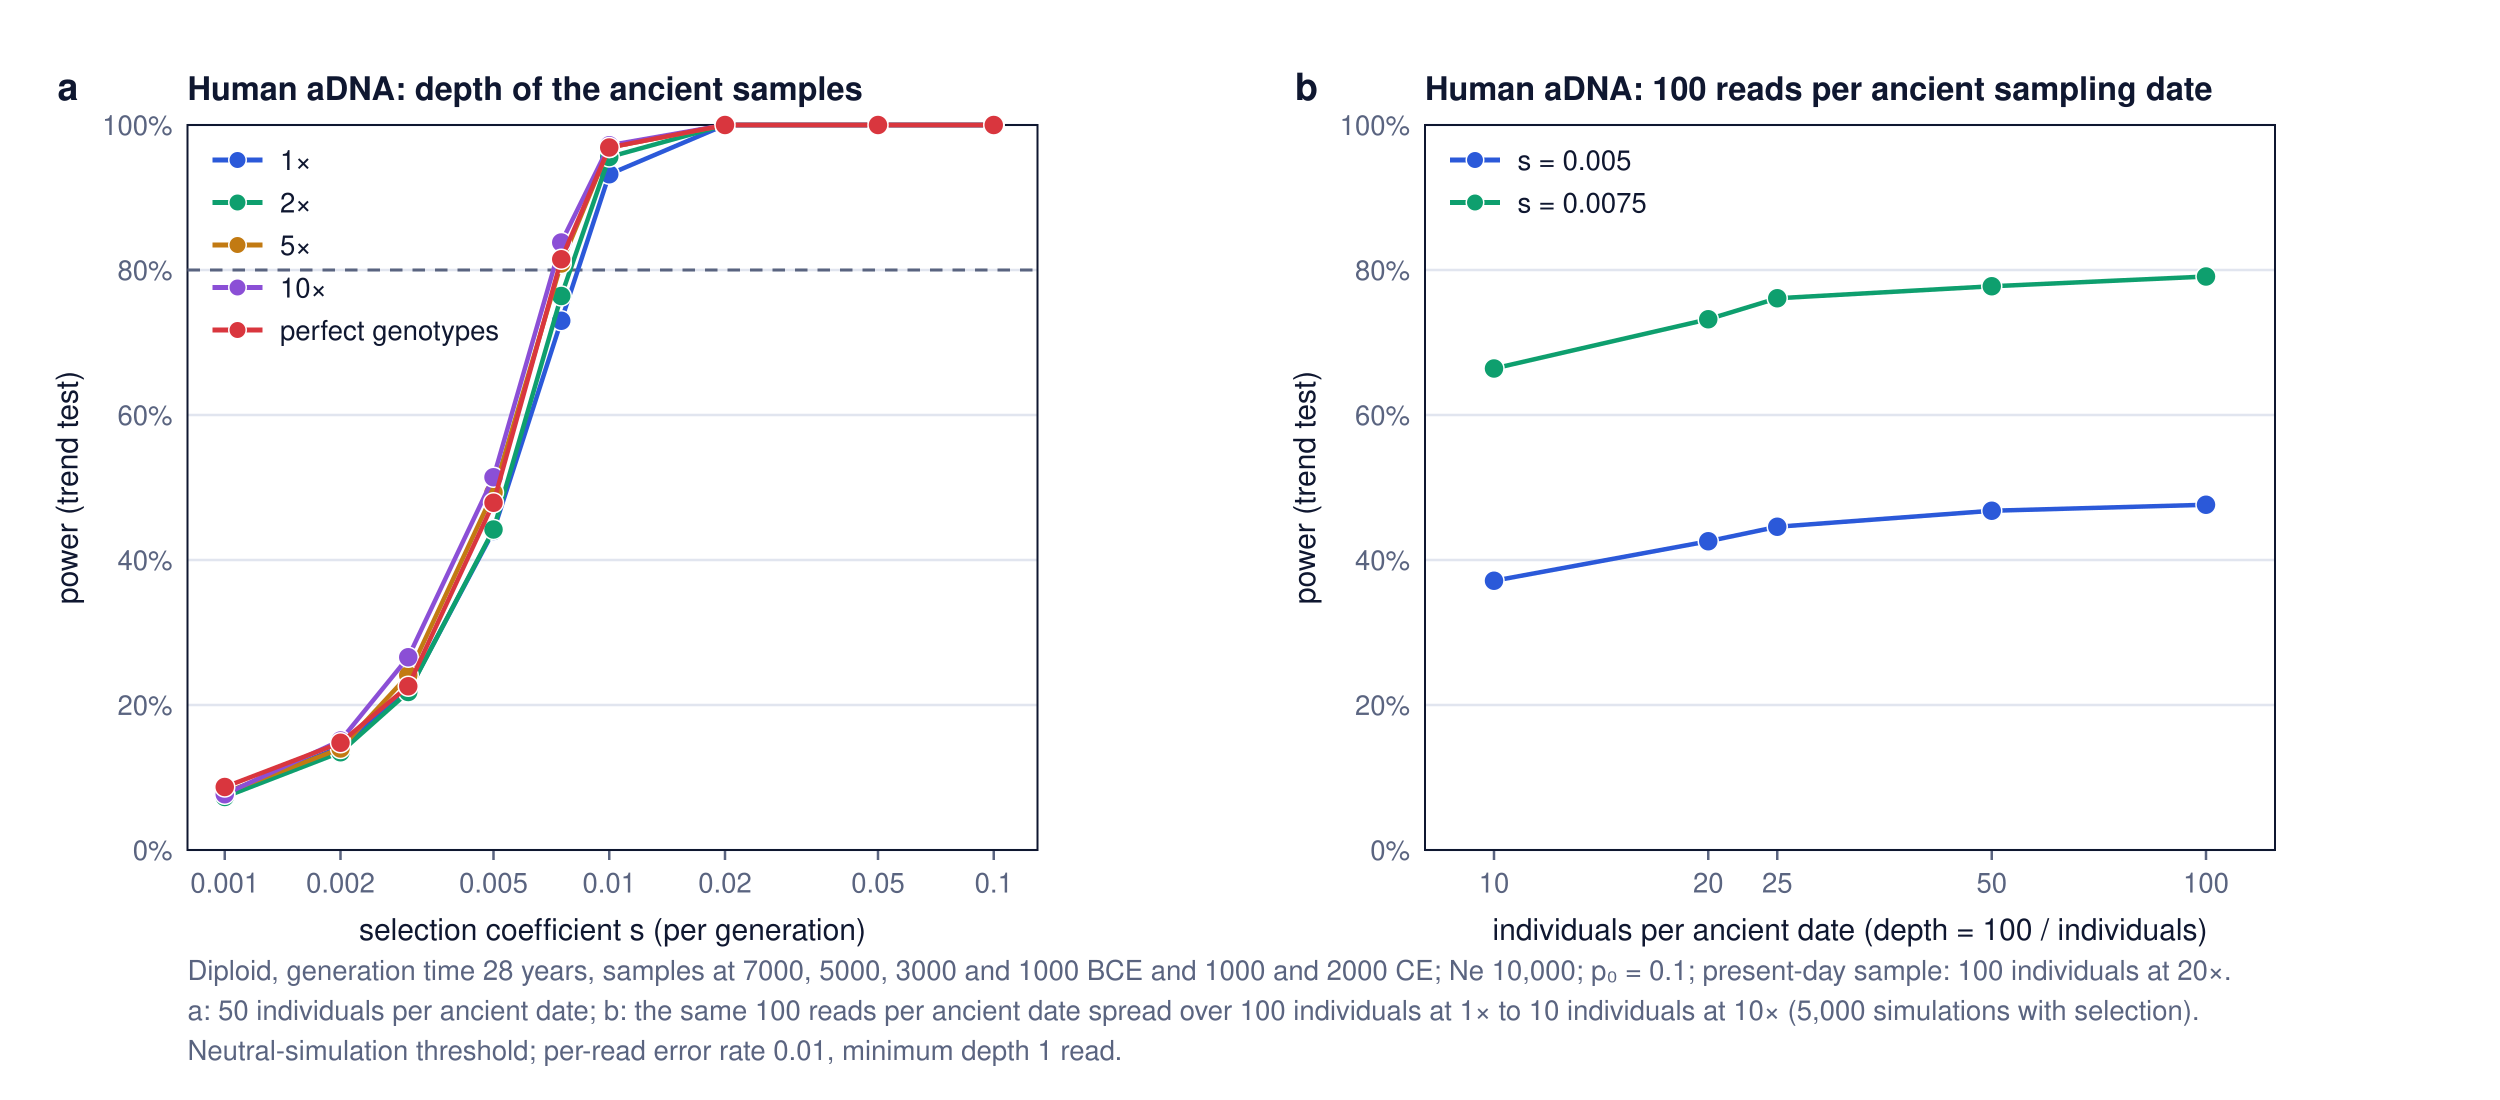
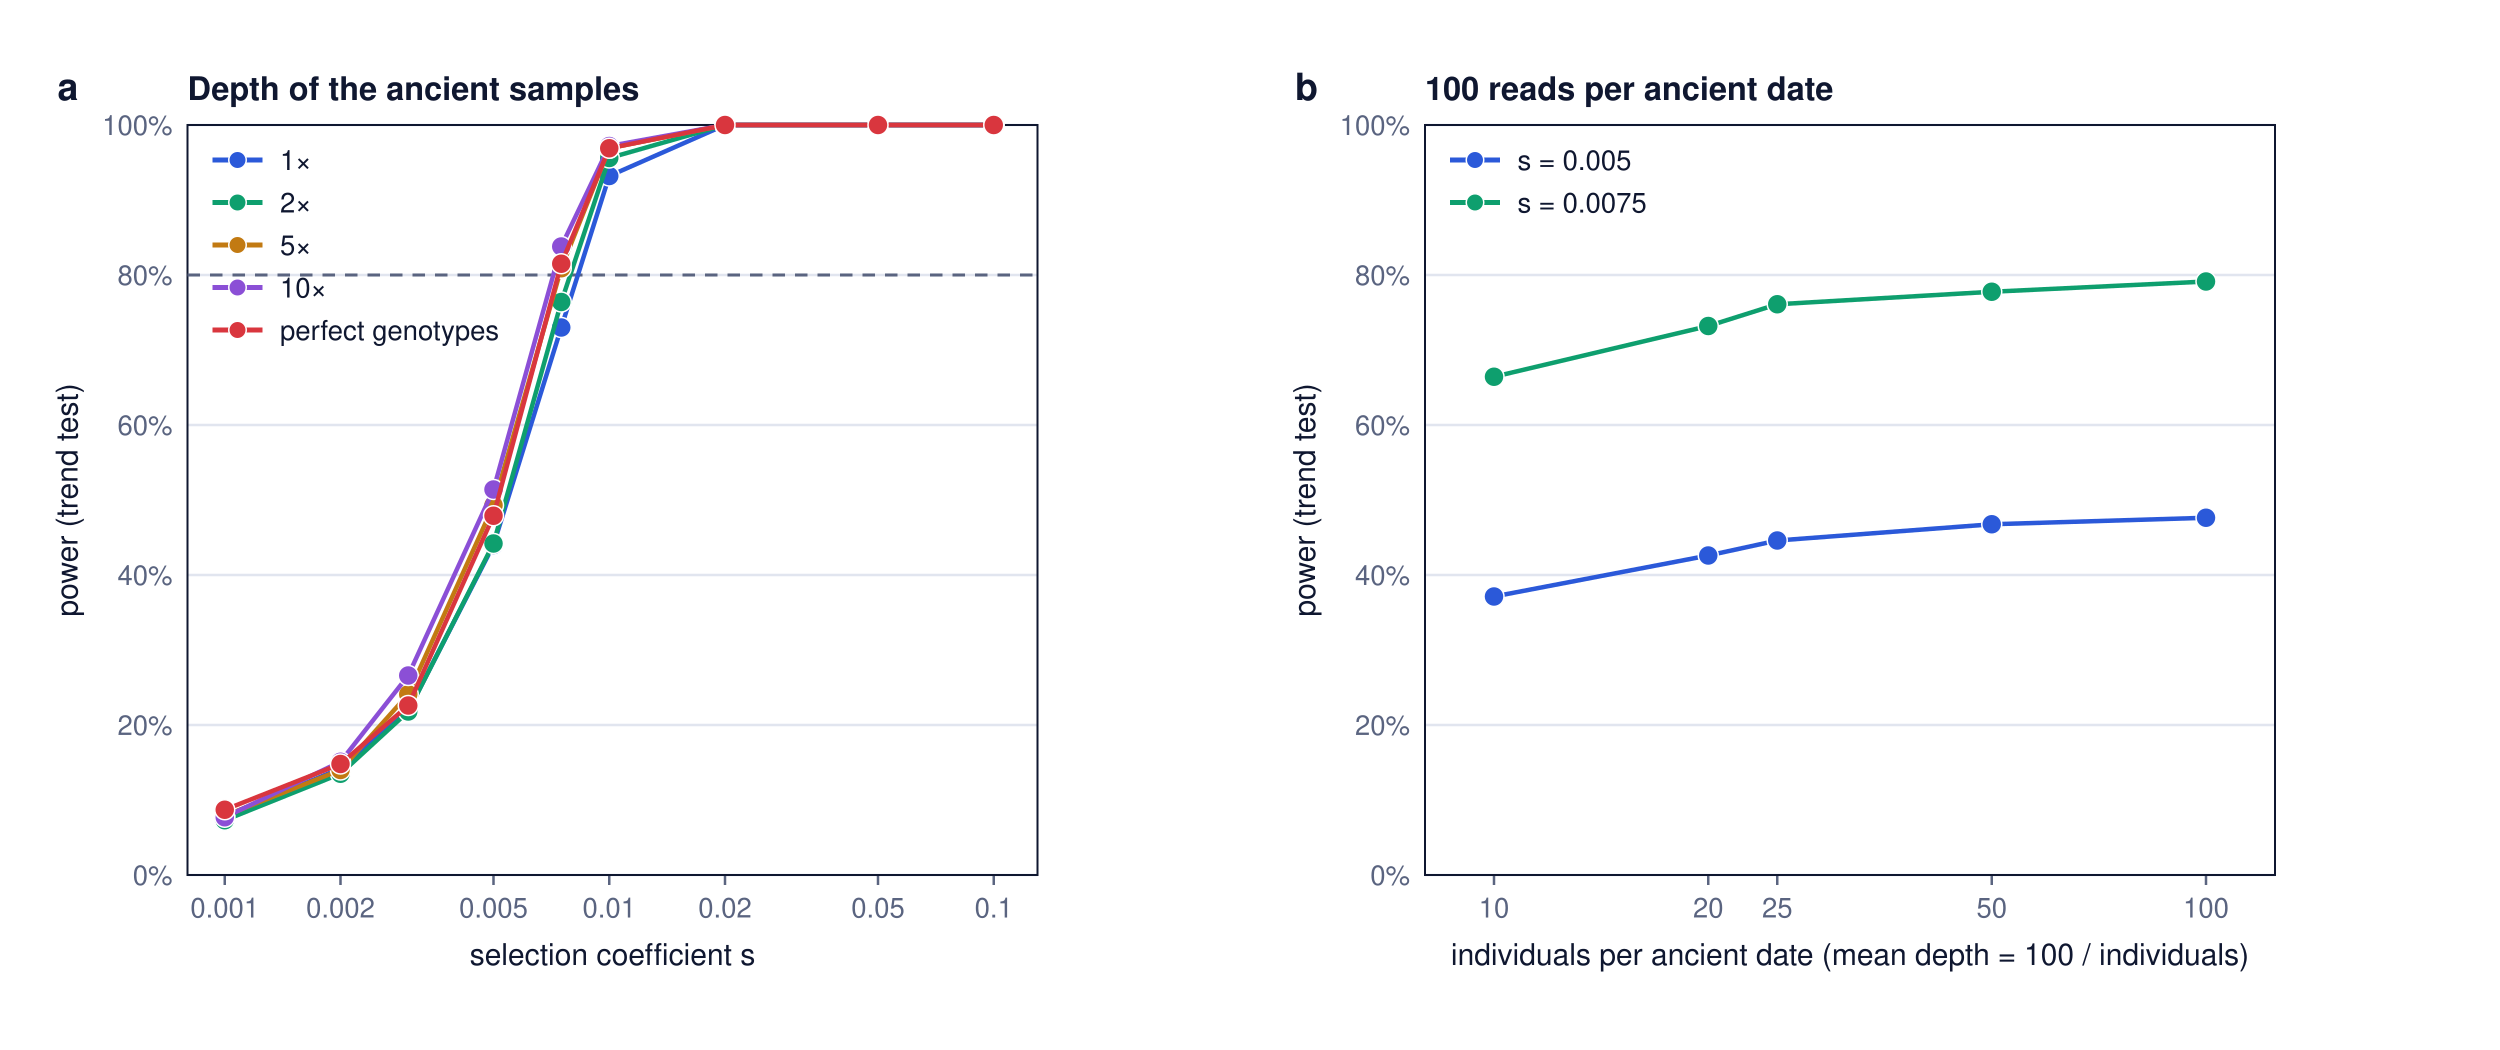
- <svg xmlns="http://www.w3.org/2000/svg" width="1000" height="440" viewBox="0 0 1000 440" font-family="Helvetica,Arial,sans-serif">
+ <svg xmlns="http://www.w3.org/2000/svg" width="1000" height="420" viewBox="0 0 1000 420" font-family="Helvetica,Arial,sans-serif">
  <defs>
    <g id="m0">
      <circle r="4" fill="#2B59D9" stroke="#fff" stroke-width="0.6" />
    </g>
    <g id="m1">
      <circle r="4" fill="#0E9F6E" stroke="#fff" stroke-width="0.6" />
    </g>
    <g id="m2">
      <circle r="4" fill="#C27A12" stroke="#fff" stroke-width="0.6" />
    </g>
    <g id="m3">
      <circle r="4" fill="#8B4FD6" stroke="#fff" stroke-width="0.6" />
    </g>
    <g id="m4">
      <circle r="4" fill="#D9363E" stroke="#fff" stroke-width="0.6" />
    </g>
    <g id="m5">
      <circle r="3.5" fill="#2B59D9" stroke="#fff" stroke-width="0.6" />
    </g>
    <g id="m6">
      <circle r="3.5" fill="#0E9F6E" stroke="#fff" stroke-width="0.6" />
    </g>
    <g id="m7">
      <circle r="3.5" fill="#C27A12" stroke="#fff" stroke-width="0.6" />
    </g>
    <g id="m8">
      <circle r="3.5" fill="#8B4FD6" stroke="#fff" stroke-width="0.6" />
    </g>
    <g id="m9">
      <circle r="3.5" fill="#D9363E" stroke="#fff" stroke-width="0.6" />
    </g>
  </defs>
-   <rect width="1000" height="440" fill="#fff" />
-   <text x="75.0" y="40.0" font-size="13" text-anchor="start" fill="#0F1730" font-weight="600">Human aDNA: depth of the ancient samples</text>
+   <rect width="1000" height="420" fill="#fff" />
+   <text x="75.0" y="40.0" font-size="13" text-anchor="start" fill="#0F1730" font-weight="600">Depth of the ancient samples</text>
  <text x="23.0" y="40.0" font-size="15" text-anchor="start" fill="#0F1730" font-weight="700">a</text>
-   <line x1="75" x2="415" y1="340.0" y2="340.0" stroke="#E1E5EF" />
-   <text x="69" y="344.0" font-size="11" text-anchor="end" fill="#5A6480">0%</text>
-   <line x1="75" x2="415" y1="282.0" y2="282.0" stroke="#E1E5EF" />
-   <text x="69" y="286.0" font-size="11" text-anchor="end" fill="#5A6480">20%</text>
-   <line x1="75" x2="415" y1="224.0" y2="224.0" stroke="#E1E5EF" />
-   <text x="69" y="228.0" font-size="11" text-anchor="end" fill="#5A6480">40%</text>
-   <line x1="75" x2="415" y1="166.0" y2="166.0" stroke="#E1E5EF" />
-   <text x="69" y="170.0" font-size="11" text-anchor="end" fill="#5A6480">60%</text>
-   <line x1="75" x2="415" y1="108.0" y2="108.0" stroke="#E1E5EF" />
-   <text x="69" y="112.0" font-size="11" text-anchor="end" fill="#5A6480">80%</text>
+   <line x1="75" x2="415" y1="350.0" y2="350.0" stroke="#E1E5EF" />
+   <text x="69" y="354.0" font-size="11" text-anchor="end" fill="#5A6480">0%</text>
+   <line x1="75" x2="415" y1="290.0" y2="290.0" stroke="#E1E5EF" />
+   <text x="69" y="294.0" font-size="11" text-anchor="end" fill="#5A6480">20%</text>
+   <line x1="75" x2="415" y1="230.0" y2="230.0" stroke="#E1E5EF" />
+   <text x="69" y="234.0" font-size="11" text-anchor="end" fill="#5A6480">40%</text>
+   <line x1="75" x2="415" y1="170.0" y2="170.0" stroke="#E1E5EF" />
+   <text x="69" y="174.0" font-size="11" text-anchor="end" fill="#5A6480">60%</text>
+   <line x1="75" x2="415" y1="110.0" y2="110.0" stroke="#E1E5EF" />
+   <text x="69" y="114.0" font-size="11" text-anchor="end" fill="#5A6480">80%</text>
  <line x1="75" x2="415" y1="50.0" y2="50.0" stroke="#E1E5EF" />
  <text x="69" y="54.0" font-size="11" text-anchor="end" fill="#5A6480">100%</text>
-   <line x1="89.9" x2="89.9" y1="340" y2="344" stroke="#5A6480" />
-   <text x="89.9" y="357" font-size="11" text-anchor="middle" fill="#5A6480">0.001</text>
-   <line x1="136.2" x2="136.2" y1="340" y2="344" stroke="#5A6480" />
-   <text x="136.2" y="357" font-size="11" text-anchor="middle" fill="#5A6480">0.002</text>
-   <line x1="197.4" x2="197.4" y1="340" y2="344" stroke="#5A6480" />
-   <text x="197.4" y="357" font-size="11" text-anchor="middle" fill="#5A6480">0.005</text>
-   <line x1="243.7" x2="243.7" y1="340" y2="344" stroke="#5A6480" />
-   <text x="243.7" y="357" font-size="11" text-anchor="middle" fill="#5A6480">0.01</text>
-   <line x1="290.0" x2="290.0" y1="340" y2="344" stroke="#5A6480" />
-   <text x="290.0" y="357" font-size="11" text-anchor="middle" fill="#5A6480">0.02</text>
-   <line x1="351.2" x2="351.2" y1="340" y2="344" stroke="#5A6480" />
-   <text x="351.2" y="357" font-size="11" text-anchor="middle" fill="#5A6480">0.05</text>
-   <line x1="397.5" x2="397.5" y1="340" y2="344" stroke="#5A6480" />
-   <text x="397.5" y="357" font-size="11" text-anchor="middle" fill="#5A6480">0.1</text>
-   <rect x="75" y="50" width="340" height="290" fill="none" stroke="#0F1730" stroke-width=".8" />
-   <text x="245.0" y="376.0" font-size="12" text-anchor="middle" fill="#0F1730">selection coefficient s (per generation)</text>
-   <text x="31.0" y="195.0" font-size="12" text-anchor="middle" fill="#0F1730" transform="rotate(-90 31.0 195.0)">power (trend test)</text>
-   <path d="M75.0 108.0L415.0 108.0" fill="none" stroke="#5A6480" stroke-width="1.2" stroke-dasharray="5 4" stroke-opacity="1" />
-   <path d="M89.9 317.4L136.2 298.8L163.3 276.5L197.4 212.4L224.5 128.3L243.7 69.7L290.0 50.0L351.2 50.0L397.5 50.0" fill="none" stroke="#2B59D9" stroke-width="1.8" stroke-opacity="1" />
-   <use href="#m0" x="89.9" y="317.4" />
-   <use href="#m0" x="136.2" y="298.8" />
-   <use href="#m0" x="163.3" y="276.5" />
-   <use href="#m0" x="197.4" y="212.4" />
-   <use href="#m0" x="224.5" y="128.3" />
-   <use href="#m0" x="243.7" y="69.7" />
+   <line x1="89.9" x2="89.9" y1="350" y2="354" stroke="#5A6480" />
+   <text x="89.9" y="367" font-size="11" text-anchor="middle" fill="#5A6480">0.001</text>
+   <line x1="136.2" x2="136.2" y1="350" y2="354" stroke="#5A6480" />
+   <text x="136.2" y="367" font-size="11" text-anchor="middle" fill="#5A6480">0.002</text>
+   <line x1="197.4" x2="197.4" y1="350" y2="354" stroke="#5A6480" />
+   <text x="197.4" y="367" font-size="11" text-anchor="middle" fill="#5A6480">0.005</text>
+   <line x1="243.7" x2="243.7" y1="350" y2="354" stroke="#5A6480" />
+   <text x="243.7" y="367" font-size="11" text-anchor="middle" fill="#5A6480">0.01</text>
+   <line x1="290.0" x2="290.0" y1="350" y2="354" stroke="#5A6480" />
+   <text x="290.0" y="367" font-size="11" text-anchor="middle" fill="#5A6480">0.02</text>
+   <line x1="351.2" x2="351.2" y1="350" y2="354" stroke="#5A6480" />
+   <text x="351.2" y="367" font-size="11" text-anchor="middle" fill="#5A6480">0.05</text>
+   <line x1="397.5" x2="397.5" y1="350" y2="354" stroke="#5A6480" />
+   <text x="397.5" y="367" font-size="11" text-anchor="middle" fill="#5A6480">0.1</text>
+   <rect x="75" y="50" width="340" height="300" fill="none" stroke="#0F1730" stroke-width=".8" />
+   <text x="245.0" y="386.0" font-size="12" text-anchor="middle" fill="#0F1730">selection coefficient s</text>
+   <text x="31.0" y="200.0" font-size="12" text-anchor="middle" fill="#0F1730" transform="rotate(-90 31.0 200.0)">power (trend test)</text>
+   <path d="M75.0 110.0L415.0 110.0" fill="none" stroke="#5A6480" stroke-width="1.2" stroke-dasharray="5 4" stroke-opacity="1" />
+   <path d="M89.9 326.6L136.2 307.4L163.3 284.3L197.4 218.0L224.5 131.0L243.7 70.4L290.0 50.0L351.2 50.0L397.5 50.0" fill="none" stroke="#2B59D9" stroke-width="1.8" stroke-opacity="1" />
+   <use href="#m0" x="89.9" y="326.6" />
+   <use href="#m0" x="136.2" y="307.4" />
+   <use href="#m0" x="163.3" y="284.3" />
+   <use href="#m0" x="197.4" y="218.0" />
+   <use href="#m0" x="224.5" y="131.0" />
+   <use href="#m0" x="243.7" y="70.4" />
  <use href="#m0" x="290.0" y="50.0" />
  <use href="#m0" x="351.2" y="50.0" />
  <use href="#m0" x="397.5" y="50.0" />
-   <path d="M89.9 318.8L136.2 300.9L163.3 276.8L197.4 211.8L224.5 118.4L243.7 62.8L290.0 50.0L351.2 50.0L397.5 50.0" fill="none" stroke="#0E9F6E" stroke-width="1.8" stroke-opacity="1" />
-   <use href="#m1" x="89.9" y="318.8" />
-   <use href="#m1" x="136.2" y="300.9" />
-   <use href="#m1" x="163.3" y="276.8" />
-   <use href="#m1" x="197.4" y="211.8" />
-   <use href="#m1" x="224.5" y="118.4" />
-   <use href="#m1" x="243.7" y="62.8" />
+   <path d="M89.9 328.1L136.2 309.5L163.3 284.6L197.4 217.4L224.5 120.8L243.7 63.2L290.0 50.0L351.2 50.0L397.5 50.0" fill="none" stroke="#0E9F6E" stroke-width="1.8" stroke-opacity="1" />
+   <use href="#m1" x="89.9" y="328.1" />
+   <use href="#m1" x="136.2" y="309.5" />
+   <use href="#m1" x="163.3" y="284.6" />
+   <use href="#m1" x="197.4" y="217.4" />
+   <use href="#m1" x="224.5" y="120.8" />
+   <use href="#m1" x="243.7" y="63.2" />
  <use href="#m1" x="290.0" y="50.0" />
  <use href="#m1" x="351.2" y="50.0" />
  <use href="#m1" x="397.5" y="50.0" />
-   <path d="M89.9 317.1L136.2 299.4L163.3 270.1L197.4 197.0L224.5 105.4L243.7 59.0L290.0 50.0L351.2 50.0L397.5 50.0" fill="none" stroke="#C27A12" stroke-width="1.8" stroke-opacity="1" />
-   <use href="#m2" x="89.9" y="317.1" />
-   <use href="#m2" x="136.2" y="299.4" />
-   <use href="#m2" x="163.3" y="270.1" />
-   <use href="#m2" x="197.4" y="197.0" />
-   <use href="#m2" x="224.5" y="105.4" />
-   <use href="#m2" x="243.7" y="59.0" />
+   <path d="M89.9 326.3L136.2 308.0L163.3 277.7L197.4 202.1L224.5 107.3L243.7 59.3L290.0 50.0L351.2 50.0L397.5 50.0" fill="none" stroke="#C27A12" stroke-width="1.8" stroke-opacity="1" />
+   <use href="#m2" x="89.9" y="326.3" />
+   <use href="#m2" x="136.2" y="308.0" />
+   <use href="#m2" x="163.3" y="277.7" />
+   <use href="#m2" x="197.4" y="202.1" />
+   <use href="#m2" x="224.5" y="107.3" />
+   <use href="#m2" x="243.7" y="59.3" />
  <use href="#m2" x="290.0" y="50.0" />
  <use href="#m2" x="351.2" y="50.0" />
  <use href="#m2" x="397.5" y="50.0" />
-   <path d="M89.9 317.7L136.2 296.2L163.3 262.9L197.4 190.9L224.5 97.0L243.7 58.1L290.0 50.0L351.2 50.0L397.5 50.0" fill="none" stroke="#8B4FD6" stroke-width="1.8" stroke-opacity="1" />
-   <use href="#m3" x="89.9" y="317.7" />
-   <use href="#m3" x="136.2" y="296.2" />
-   <use href="#m3" x="163.3" y="262.9" />
-   <use href="#m3" x="197.4" y="190.9" />
-   <use href="#m3" x="224.5" y="97.0" />
-   <use href="#m3" x="243.7" y="58.1" />
+   <path d="M89.9 326.9L136.2 304.7L163.3 270.2L197.4 195.8L224.5 98.6L243.7 58.4L290.0 50.0L351.2 50.0L397.5 50.0" fill="none" stroke="#8B4FD6" stroke-width="1.8" stroke-opacity="1" />
+   <use href="#m3" x="89.9" y="326.9" />
+   <use href="#m3" x="136.2" y="304.7" />
+   <use href="#m3" x="163.3" y="270.2" />
+   <use href="#m3" x="197.4" y="195.8" />
+   <use href="#m3" x="224.5" y="98.6" />
+   <use href="#m3" x="243.7" y="58.4" />
  <use href="#m3" x="290.0" y="50.0" />
  <use href="#m3" x="351.2" y="50.0" />
  <use href="#m3" x="397.5" y="50.0" />
-   <path d="M89.9 314.8L136.2 297.1L163.3 274.5L197.4 201.1L224.5 103.7L243.7 59.0L290.0 50.0L351.2 50.0L397.5 50.0" fill="none" stroke="#D9363E" stroke-width="1.8" stroke-opacity="1" />
-   <use href="#m4" x="89.9" y="314.8" />
-   <use href="#m4" x="136.2" y="297.1" />
-   <use href="#m4" x="163.3" y="274.5" />
-   <use href="#m4" x="197.4" y="201.1" />
-   <use href="#m4" x="224.5" y="103.7" />
-   <use href="#m4" x="243.7" y="59.0" />
+   <path d="M89.9 323.9L136.2 305.6L163.3 282.2L197.4 206.3L224.5 105.5L243.7 59.3L290.0 50.0L351.2 50.0L397.5 50.0" fill="none" stroke="#D9363E" stroke-width="1.8" stroke-opacity="1" />
+   <use href="#m4" x="89.9" y="323.9" />
+   <use href="#m4" x="136.2" y="305.6" />
+   <use href="#m4" x="163.3" y="282.2" />
+   <use href="#m4" x="197.4" y="206.3" />
+   <use href="#m4" x="224.5" y="105.5" />
+   <use href="#m4" x="243.7" y="59.3" />
  <use href="#m4" x="290.0" y="50.0" />
  <use href="#m4" x="351.2" y="50.0" />
  <use href="#m4" x="397.5" y="50.0" />
  <line x1="85" x2="105" y1="64" y2="64" stroke="#2B59D9" stroke-width="2" />
  <use href="#m5" x="95.0" y="64.0" />
  <text x="112.0" y="68.0" font-size="11" text-anchor="start" fill="#0F1730">1×</text>
  <line x1="85" x2="105" y1="81" y2="81" stroke="#0E9F6E" stroke-width="2" />
  <use href="#m6" x="95.0" y="81.0" />
  <text x="112.0" y="85.0" font-size="11" text-anchor="start" fill="#0F1730">2×</text>
  <line x1="85" x2="105" y1="98" y2="98" stroke="#C27A12" stroke-width="2" />
  <use href="#m7" x="95.0" y="98.0" />
  <text x="112.0" y="102.0" font-size="11" text-anchor="start" fill="#0F1730">5×</text>
  <line x1="85" x2="105" y1="115" y2="115" stroke="#8B4FD6" stroke-width="2" />
  <use href="#m8" x="95.0" y="115.0" />
  <text x="112.0" y="119.0" font-size="11" text-anchor="start" fill="#0F1730">10×</text>
  <line x1="85" x2="105" y1="132" y2="132" stroke="#D9363E" stroke-width="2" />
  <use href="#m9" x="95.0" y="132.0" />
  <text x="112.0" y="136.0" font-size="11" text-anchor="start" fill="#0F1730">perfect genotypes</text>
-   <text x="570.0" y="40.0" font-size="13" text-anchor="start" fill="#0F1730" font-weight="600">Human aDNA: 100 reads per ancient sampling date</text>
+   <text x="570.0" y="40.0" font-size="13" text-anchor="start" fill="#0F1730" font-weight="600">100 reads per ancient date</text>
  <text x="518.0" y="40.0" font-size="15" text-anchor="start" fill="#0F1730" font-weight="700">b</text>
-   <line x1="570" x2="910" y1="340.0" y2="340.0" stroke="#E1E5EF" />
-   <text x="564" y="344.0" font-size="11" text-anchor="end" fill="#5A6480">0%</text>
-   <line x1="570" x2="910" y1="282.0" y2="282.0" stroke="#E1E5EF" />
-   <text x="564" y="286.0" font-size="11" text-anchor="end" fill="#5A6480">20%</text>
-   <line x1="570" x2="910" y1="224.0" y2="224.0" stroke="#E1E5EF" />
-   <text x="564" y="228.0" font-size="11" text-anchor="end" fill="#5A6480">40%</text>
-   <line x1="570" x2="910" y1="166.0" y2="166.0" stroke="#E1E5EF" />
-   <text x="564" y="170.0" font-size="11" text-anchor="end" fill="#5A6480">60%</text>
-   <line x1="570" x2="910" y1="108.0" y2="108.0" stroke="#E1E5EF" />
-   <text x="564" y="112.0" font-size="11" text-anchor="end" fill="#5A6480">80%</text>
+   <line x1="570" x2="910" y1="350.0" y2="350.0" stroke="#E1E5EF" />
+   <text x="564" y="354.0" font-size="11" text-anchor="end" fill="#5A6480">0%</text>
+   <line x1="570" x2="910" y1="290.0" y2="290.0" stroke="#E1E5EF" />
+   <text x="564" y="294.0" font-size="11" text-anchor="end" fill="#5A6480">20%</text>
+   <line x1="570" x2="910" y1="230.0" y2="230.0" stroke="#E1E5EF" />
+   <text x="564" y="234.0" font-size="11" text-anchor="end" fill="#5A6480">40%</text>
+   <line x1="570" x2="910" y1="170.0" y2="170.0" stroke="#E1E5EF" />
+   <text x="564" y="174.0" font-size="11" text-anchor="end" fill="#5A6480">60%</text>
+   <line x1="570" x2="910" y1="110.0" y2="110.0" stroke="#E1E5EF" />
+   <text x="564" y="114.0" font-size="11" text-anchor="end" fill="#5A6480">80%</text>
  <line x1="570" x2="910" y1="50.0" y2="50.0" stroke="#E1E5EF" />
  <text x="564" y="54.0" font-size="11" text-anchor="end" fill="#5A6480">100%</text>
-   <line x1="597.6" x2="597.6" y1="340" y2="344" stroke="#5A6480" />
-   <text x="597.6" y="357" font-size="11" text-anchor="middle" fill="#5A6480">10</text>
-   <line x1="683.3" x2="683.3" y1="340" y2="344" stroke="#5A6480" />
-   <text x="683.3" y="357" font-size="11" text-anchor="middle" fill="#5A6480">20</text>
-   <line x1="710.9" x2="710.9" y1="340" y2="344" stroke="#5A6480" />
-   <text x="710.9" y="357" font-size="11" text-anchor="middle" fill="#5A6480">25</text>
-   <line x1="796.7" x2="796.7" y1="340" y2="344" stroke="#5A6480" />
-   <text x="796.7" y="357" font-size="11" text-anchor="middle" fill="#5A6480">50</text>
-   <line x1="882.4" x2="882.4" y1="340" y2="344" stroke="#5A6480" />
-   <text x="882.4" y="357" font-size="11" text-anchor="middle" fill="#5A6480">100</text>
-   <rect x="570" y="50" width="340" height="290" fill="none" stroke="#0F1730" stroke-width=".8" />
-   <text x="740.0" y="376.0" font-size="12" text-anchor="middle" fill="#0F1730">individuals per ancient date (depth = 100 / individuals)</text>
-   <text x="526.0" y="195.0" font-size="12" text-anchor="middle" fill="#0F1730" transform="rotate(-90 526.0 195.0)">power (trend test)</text>
-   <path d="M882.4 201.9L796.7 204.3L710.9 210.7L683.3 216.5L597.6 232.3" fill="none" stroke="#2B59D9" stroke-width="1.8" stroke-opacity="1" />
-   <use href="#m0" x="882.4" y="201.9" />
-   <use href="#m0" x="796.7" y="204.3" />
-   <use href="#m0" x="710.9" y="210.7" />
-   <use href="#m0" x="683.3" y="216.5" />
-   <use href="#m0" x="597.6" y="232.3" />
-   <path d="M882.4 110.6L796.7 114.5L710.9 119.3L683.3 127.7L597.6 147.4" fill="none" stroke="#0E9F6E" stroke-width="1.8" stroke-opacity="1" />
-   <use href="#m1" x="882.4" y="110.6" />
-   <use href="#m1" x="796.7" y="114.5" />
-   <use href="#m1" x="710.9" y="119.3" />
-   <use href="#m1" x="683.3" y="127.7" />
-   <use href="#m1" x="597.6" y="147.4" />
+   <line x1="597.6" x2="597.6" y1="350" y2="354" stroke="#5A6480" />
+   <text x="597.6" y="367" font-size="11" text-anchor="middle" fill="#5A6480">10</text>
+   <line x1="683.3" x2="683.3" y1="350" y2="354" stroke="#5A6480" />
+   <text x="683.3" y="367" font-size="11" text-anchor="middle" fill="#5A6480">20</text>
+   <line x1="710.9" x2="710.9" y1="350" y2="354" stroke="#5A6480" />
+   <text x="710.9" y="367" font-size="11" text-anchor="middle" fill="#5A6480">25</text>
+   <line x1="796.7" x2="796.7" y1="350" y2="354" stroke="#5A6480" />
+   <text x="796.7" y="367" font-size="11" text-anchor="middle" fill="#5A6480">50</text>
+   <line x1="882.4" x2="882.4" y1="350" y2="354" stroke="#5A6480" />
+   <text x="882.4" y="367" font-size="11" text-anchor="middle" fill="#5A6480">100</text>
+   <rect x="570" y="50" width="340" height="300" fill="none" stroke="#0F1730" stroke-width=".8" />
+   <text x="740.0" y="386.0" font-size="12" text-anchor="middle" fill="#0F1730">individuals per ancient date (mean depth = 100 / individuals)</text>
+   <text x="526.0" y="200.0" font-size="12" text-anchor="middle" fill="#0F1730" transform="rotate(-90 526.0 200.0)">power (trend test)</text>
+   <path d="M882.4 207.1L796.7 209.7L710.9 216.2L683.3 222.2L597.6 238.6" fill="none" stroke="#2B59D9" stroke-width="1.8" stroke-opacity="1" />
+   <use href="#m0" x="882.4" y="207.1" />
+   <use href="#m0" x="796.7" y="209.7" />
+   <use href="#m0" x="710.9" y="216.2" />
+   <use href="#m0" x="683.3" y="222.2" />
+   <use href="#m0" x="597.6" y="238.6" />
+   <path d="M882.4 112.6L796.7 116.7L710.9 121.7L683.3 130.4L597.6 150.7" fill="none" stroke="#0E9F6E" stroke-width="1.8" stroke-opacity="1" />
+   <use href="#m1" x="882.4" y="112.6" />
+   <use href="#m1" x="796.7" y="116.7" />
+   <use href="#m1" x="710.9" y="121.7" />
+   <use href="#m1" x="683.3" y="130.4" />
+   <use href="#m1" x="597.6" y="150.7" />
  <line x1="580" x2="600" y1="64" y2="64" stroke="#2B59D9" stroke-width="2" />
  <use href="#m5" x="590.0" y="64.0" />
  <text x="607.0" y="68.0" font-size="11" text-anchor="start" fill="#0F1730">s = 0.005</text>
  <line x1="580" x2="600" y1="81" y2="81" stroke="#0E9F6E" stroke-width="2" />
  <use href="#m6" x="590.0" y="81.0" />
  <text x="607.0" y="85.0" font-size="11" text-anchor="start" fill="#0F1730">s = 0.0075</text>
-   <text x="75.0" y="392.0" font-size="11" text-anchor="start" fill="#5A6480">Diploid, generation time 28 years, samples at 7000, 5000, 3000 and 1000 BCE and 1000 and 2000 CE; Ne 10,000; p₀ = 0.1; present-day sample: 100 individuals at 20×.</text>
-   <text x="75.0" y="408.0" font-size="11" text-anchor="start" fill="#5A6480">a: 50 individuals per ancient date; b: the same 100 reads per ancient date spread over 100 individuals at 1× to 10 individuals at 10× (5,000 simulations with selection).</text>
-   <text x="75.0" y="424.0" font-size="11" text-anchor="start" fill="#5A6480">Neutral-simulation threshold; per-read error rate 0.01, minimum depth 1 read.</text>
</svg>
